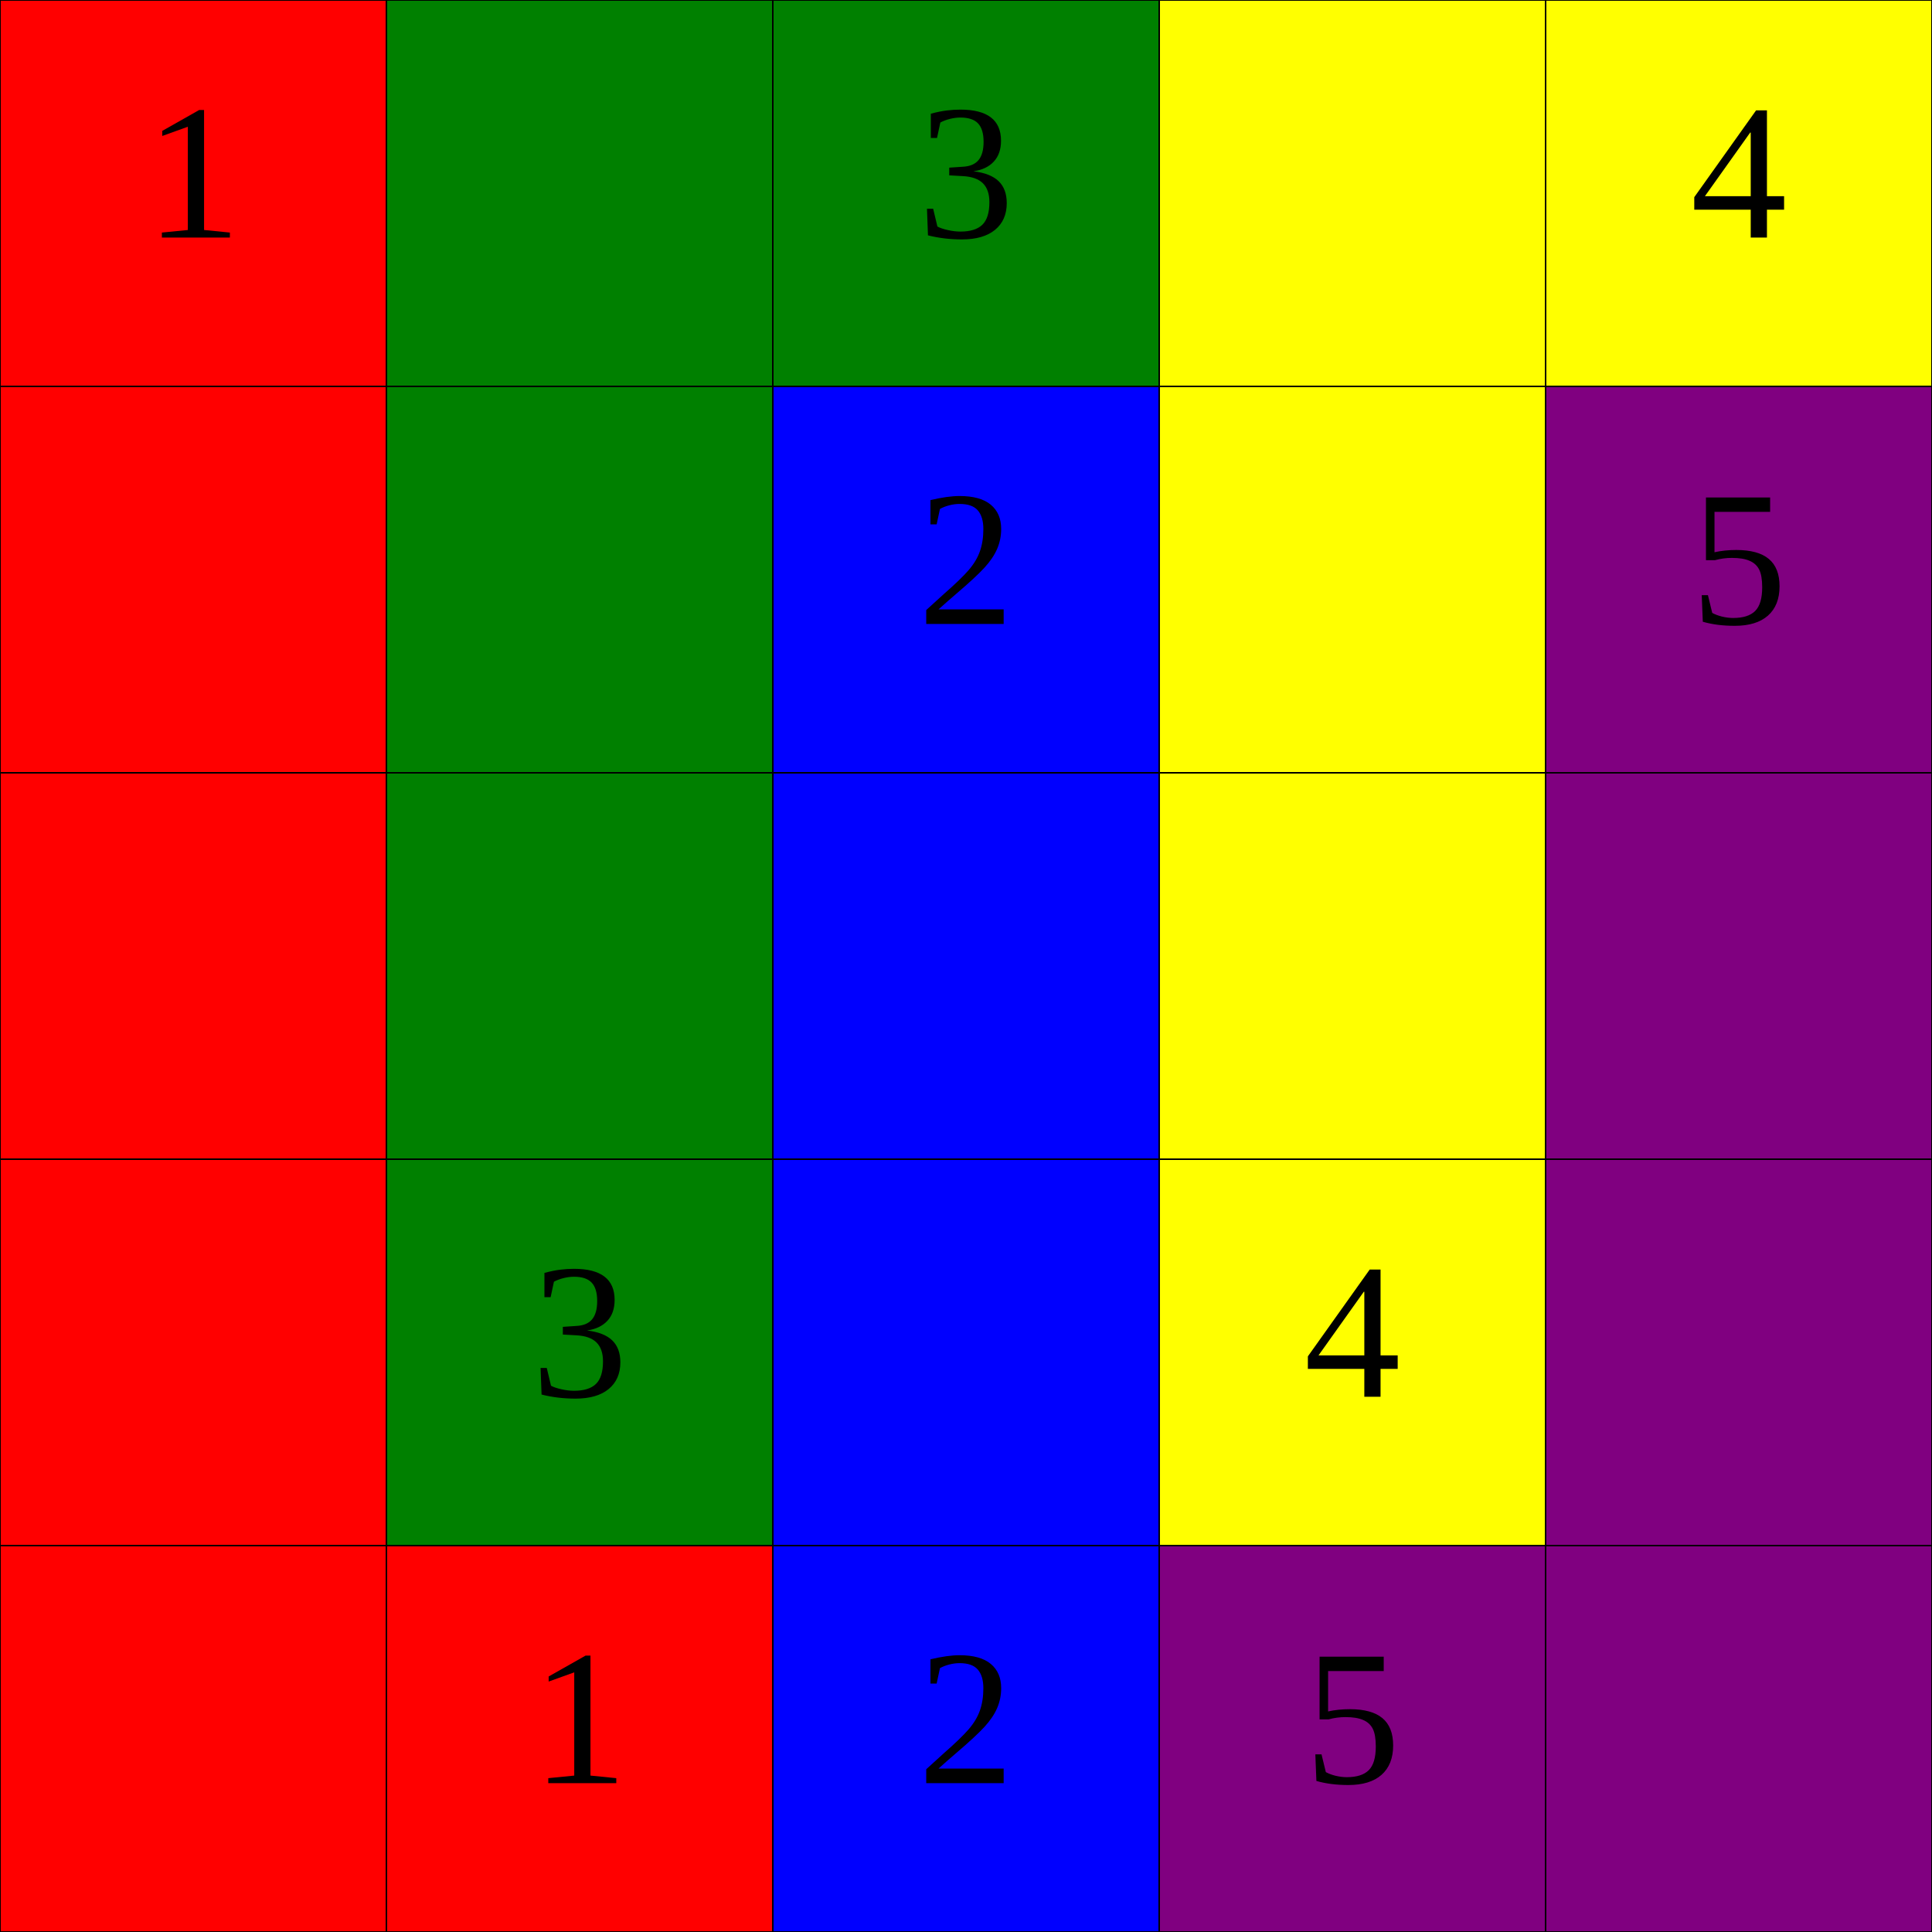
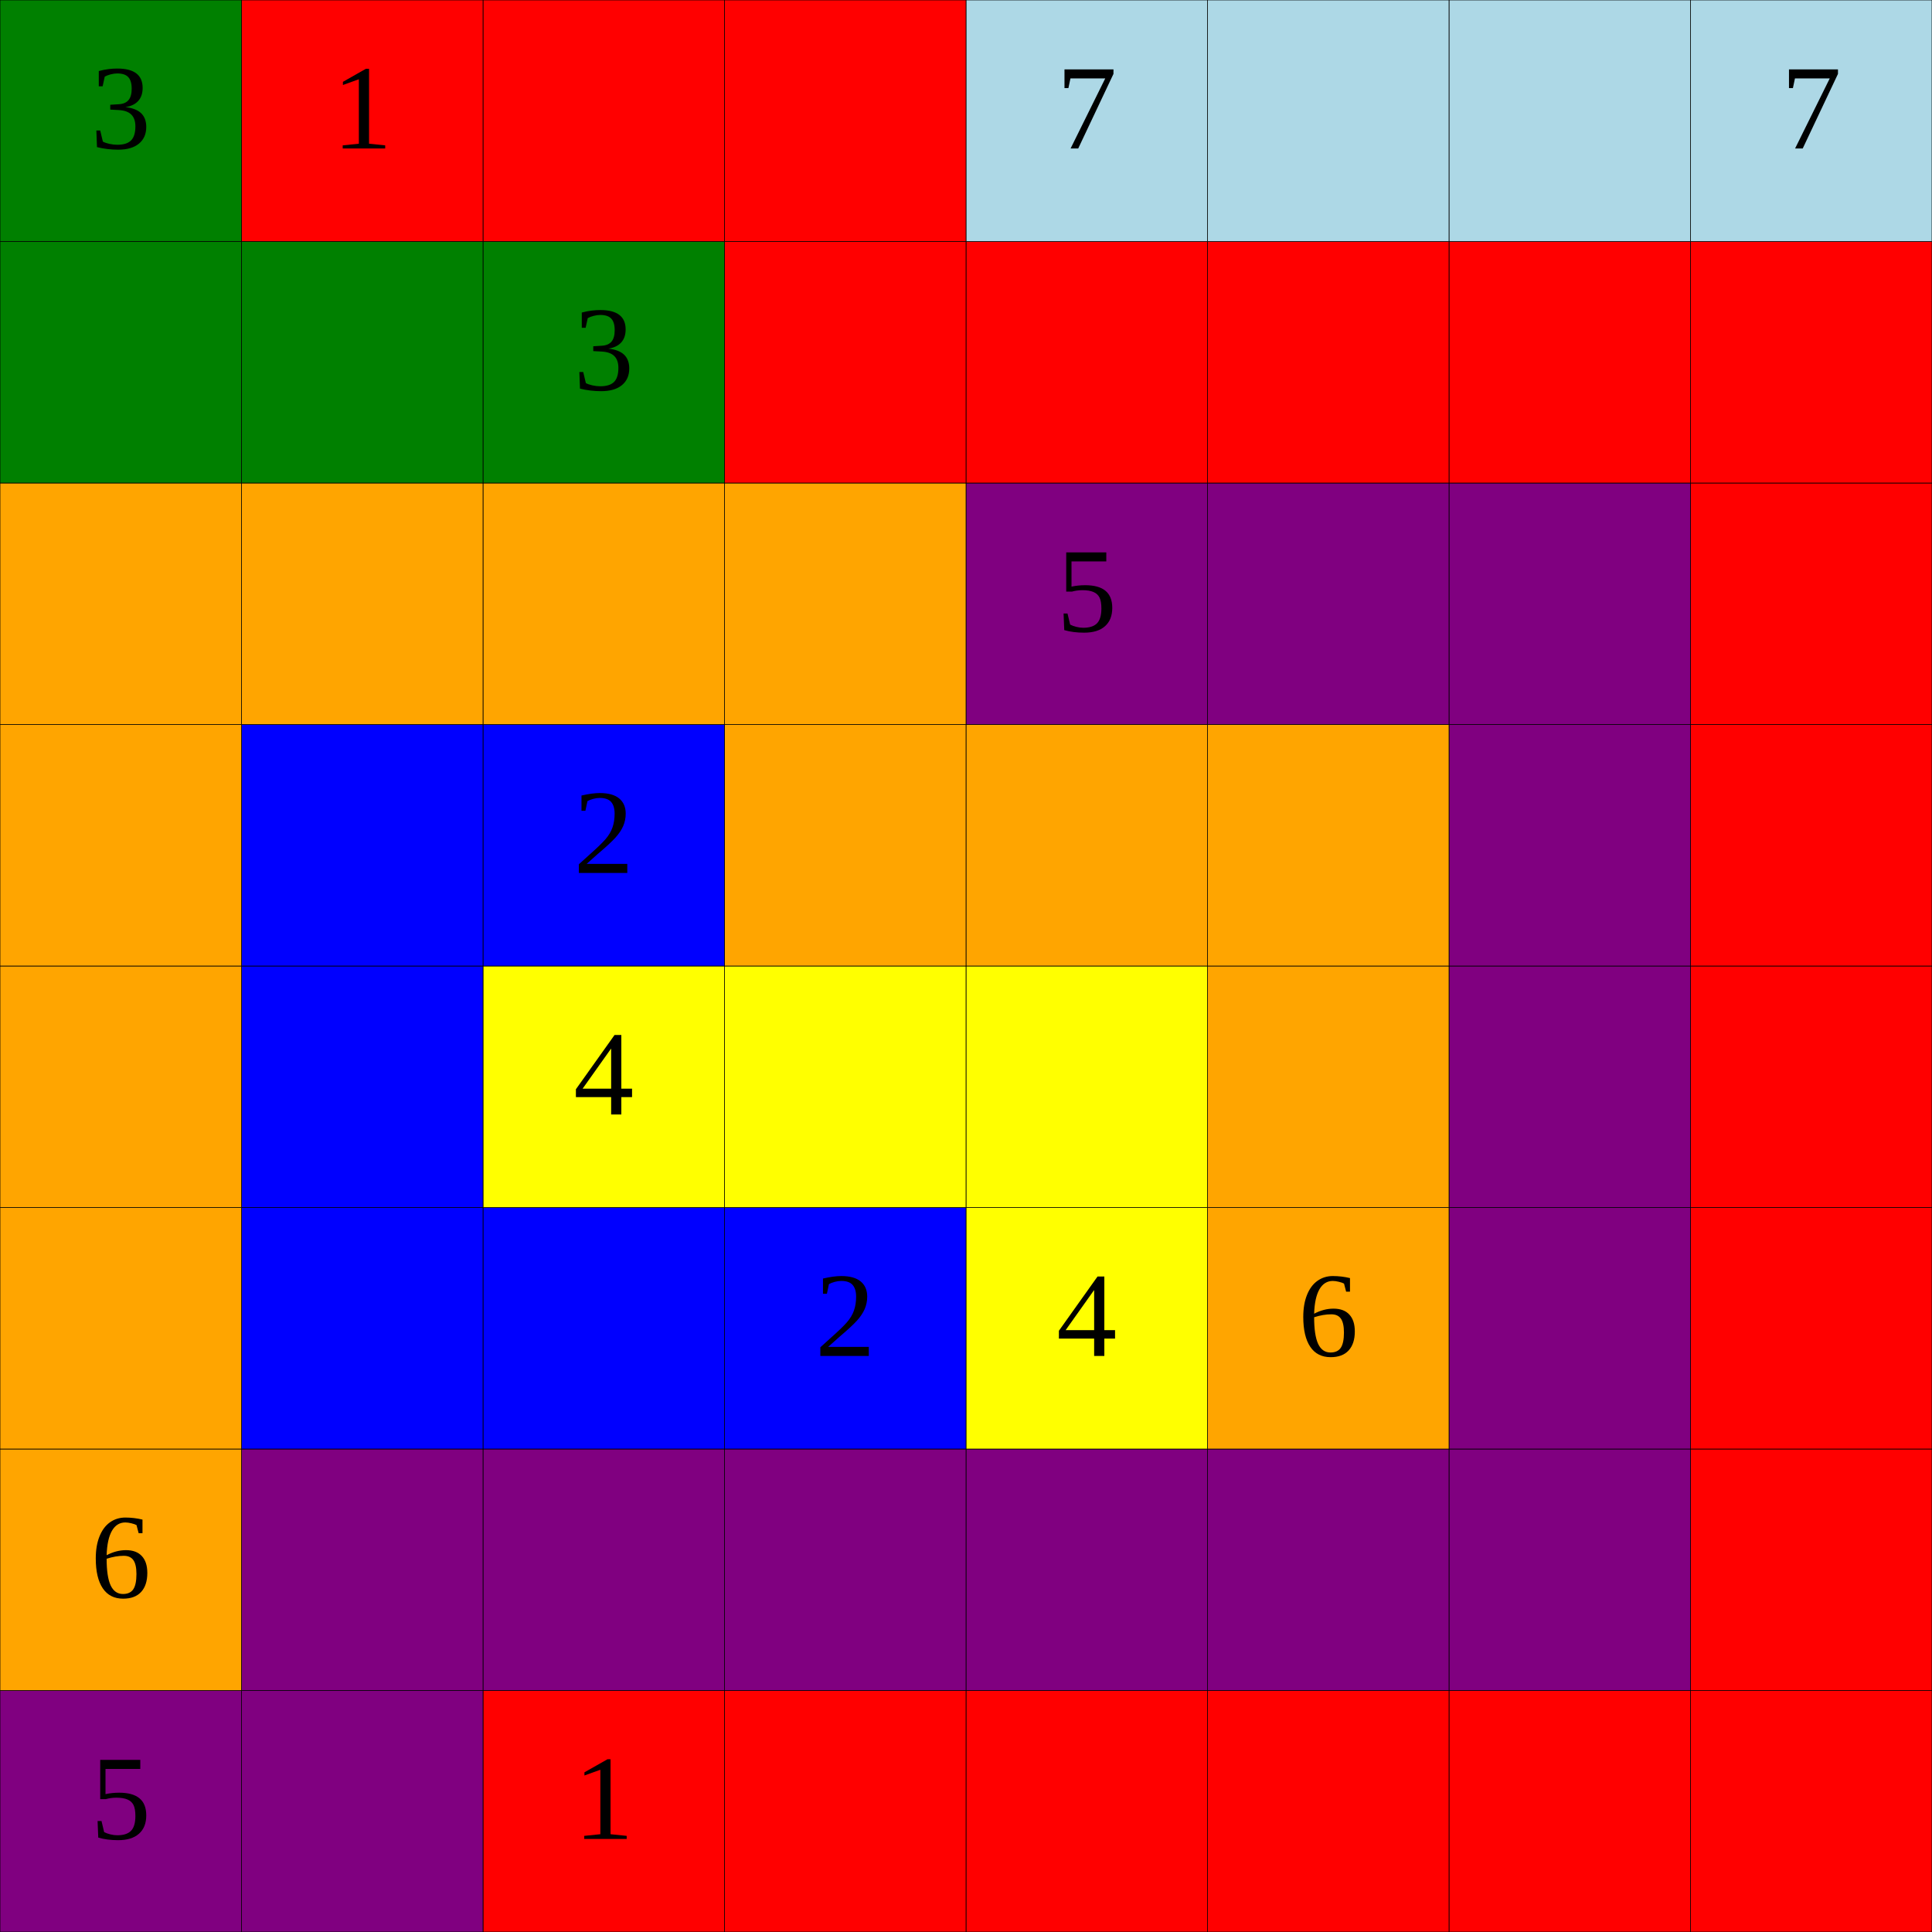
- <svg xmlns="http://www.w3.org/2000/svg" height="400" version="1.1" font-size="1" viewBox="0.0 0.0 400.0 400" width="400" stroke-opacity="1" stroke="rgb(0,0,0)">
+ <svg xmlns="http://www.w3.org/2000/svg" height="400" version="1.1" font-size="1" viewBox="0.0 0.0 400.0 400.0" width="400" stroke-opacity="1" stroke="rgb(0,0,0)">
  <defs />
-   <g stroke-width="0.32" fill-opacity="1.0" fill="rgb(128,0,128)" stroke-linecap="butt" stroke-linejoin="miter" stroke-opacity="1.0" stroke-miterlimit="10.0" stroke="rgb(0,0,0)">
-     <path d="M 400,400 l -0,-80 h -80 l -0,80 Z" />
-   </g>
-   <g stroke-width="0.32" fill-opacity="1.0" fill="rgb(128,0,128)" stroke-linecap="butt" stroke-linejoin="miter" stroke-opacity="1.0" stroke-miterlimit="10.0" stroke="rgb(0,0,0)">
-     <path d="M 320,400 l -0,-80 h -80 l -0,80 Z" />
-   </g>
-   <g stroke-width="1.6" fill-opacity="1.0" fill="rgb(0,0,0)" font-size="40px" stroke-linecap="butt" stroke-linejoin="miter" stroke-opacity="1.0" stroke-miterlimit="10.0" stroke="rgb(0,0,0)">
-     <text dominant-baseline="middle" transform="matrix(1,0,0,1,280,360)" text-anchor="middle" stroke="none">5</text>
-   </g>
-   <g stroke-width="0.32" fill-opacity="1.0" fill="rgb(0,0,255)" stroke-linecap="butt" stroke-linejoin="miter" stroke-opacity="1.0" stroke-miterlimit="10.0" stroke="rgb(0,0,0)">
-     <path d="M 240,400 l -0,-80 h -80 l -0,80 Z" />
-   </g>
-   <g stroke-width="1.6" fill-opacity="1.0" fill="rgb(0,0,0)" font-size="40px" stroke-linecap="butt" stroke-linejoin="miter" stroke-opacity="1.0" stroke-miterlimit="10.0" stroke="rgb(0,0,0)">
-     <text dominant-baseline="middle" transform="matrix(1,0,0,1,200,360)" text-anchor="middle" stroke="none">2</text>
-   </g>
-   <g stroke-width="0.32" fill-opacity="1.0" fill="rgb(255,0,0)" stroke-linecap="butt" stroke-linejoin="miter" stroke-opacity="1.0" stroke-miterlimit="10.0" stroke="rgb(0,0,0)">
-     <path d="M 160,400 l -0,-80 h -80 l -0,80 Z" />
-   </g>
-   <g stroke-width="1.6" fill-opacity="1.0" fill="rgb(0,0,0)" font-size="40px" stroke-linecap="butt" stroke-linejoin="miter" stroke-opacity="1.0" stroke-miterlimit="10.0" stroke="rgb(0,0,0)">
-     <text dominant-baseline="middle" transform="matrix(1,0,0,1,120,360)" text-anchor="middle" stroke="none">1</text>
-   </g>
-   <g stroke-width="0.32" fill-opacity="1.0" fill="rgb(255,0,0)" stroke-linecap="butt" stroke-linejoin="miter" stroke-opacity="1.0" stroke-miterlimit="10.0" stroke="rgb(0,0,0)">
-     <path d="M 80,400 l -0,-80 h -80 l -0,80 Z" />
-   </g>
-   <g stroke-width="0.32" fill-opacity="1.0" fill="rgb(128,0,128)" stroke-linecap="butt" stroke-linejoin="miter" stroke-opacity="1.0" stroke-miterlimit="10.0" stroke="rgb(0,0,0)">
-     <path d="M 400,320 l -0,-80 h -80 l -0,80 Z" />
-   </g>
-   <g stroke-width="0.32" fill-opacity="1.0" fill="rgb(255,255,0)" stroke-linecap="butt" stroke-linejoin="miter" stroke-opacity="1.0" stroke-miterlimit="10.0" stroke="rgb(0,0,0)">
-     <path d="M 320,320 l -0,-80 h -80 l -0,80 Z" />
-   </g>
-   <g stroke-width="1.6" fill-opacity="1.0" fill="rgb(0,0,0)" font-size="40px" stroke-linecap="butt" stroke-linejoin="miter" stroke-opacity="1.0" stroke-miterlimit="10.0" stroke="rgb(0,0,0)">
-     <text dominant-baseline="middle" transform="matrix(1,0,0,1,280,280)" text-anchor="middle" stroke="none">4</text>
-   </g>
-   <g stroke-width="0.32" fill-opacity="1.0" fill="rgb(0,0,255)" stroke-linecap="butt" stroke-linejoin="miter" stroke-opacity="1.0" stroke-miterlimit="10.0" stroke="rgb(0,0,0)">
-     <path d="M 240,320 l -0,-80 h -80 l -0,80 Z" />
-   </g>
-   <g stroke-width="0.32" fill-opacity="1.0" fill="rgb(0,128,0)" stroke-linecap="butt" stroke-linejoin="miter" stroke-opacity="1.0" stroke-miterlimit="10.0" stroke="rgb(0,0,0)">
-     <path d="M 160,320 l -0,-80 h -80 l -0,80 Z" />
-   </g>
-   <g stroke-width="1.6" fill-opacity="1.0" fill="rgb(0,0,0)" font-size="40px" stroke-linecap="butt" stroke-linejoin="miter" stroke-opacity="1.0" stroke-miterlimit="10.0" stroke="rgb(0,0,0)">
-     <text dominant-baseline="middle" transform="matrix(1,0,0,1,120,280)" text-anchor="middle" stroke="none">3</text>
-   </g>
-   <g stroke-width="0.32" fill-opacity="1.0" fill="rgb(255,0,0)" stroke-linecap="butt" stroke-linejoin="miter" stroke-opacity="1.0" stroke-miterlimit="10.0" stroke="rgb(0,0,0)">
-     <path d="M 80,320 l -0,-80 h -80 l -0,80 Z" />
-   </g>
-   <g stroke-width="0.32" fill-opacity="1.0" fill="rgb(128,0,128)" stroke-linecap="butt" stroke-linejoin="miter" stroke-opacity="1.0" stroke-miterlimit="10.0" stroke="rgb(0,0,0)">
-     <path d="M 400,240 l -0,-80 h -80 l -0,80 Z" />
-   </g>
-   <g stroke-width="0.32" fill-opacity="1.0" fill="rgb(255,255,0)" stroke-linecap="butt" stroke-linejoin="miter" stroke-opacity="1.0" stroke-miterlimit="10.0" stroke="rgb(0,0,0)">
-     <path d="M 320,240 l -0,-80 h -80 l -0,80 Z" />
-   </g>
-   <g stroke-width="0.32" fill-opacity="1.0" fill="rgb(0,0,255)" stroke-linecap="butt" stroke-linejoin="miter" stroke-opacity="1.0" stroke-miterlimit="10.0" stroke="rgb(0,0,0)">
-     <path d="M 240,240 l -0,-80 h -80 l -0,80 Z" />
-   </g>
-   <g stroke-width="0.32" fill-opacity="1.0" fill="rgb(0,128,0)" stroke-linecap="butt" stroke-linejoin="miter" stroke-opacity="1.0" stroke-miterlimit="10.0" stroke="rgb(0,0,0)">
-     <path d="M 160,240 l -0,-80 h -80 l -0,80 Z" />
-   </g>
-   <g stroke-width="0.32" fill-opacity="1.0" fill="rgb(255,0,0)" stroke-linecap="butt" stroke-linejoin="miter" stroke-opacity="1.0" stroke-miterlimit="10.0" stroke="rgb(0,0,0)">
-     <path d="M 80,240 l -0,-80 h -80 l -0,80 Z" />
-   </g>
-   <g stroke-width="0.32" fill-opacity="1.0" fill="rgb(128,0,128)" stroke-linecap="butt" stroke-linejoin="miter" stroke-opacity="1.0" stroke-miterlimit="10.0" stroke="rgb(0,0,0)">
-     <path d="M 400,160 l -0,-80 h -80 l -0,80 Z" />
-   </g>
-   <g stroke-width="1.6" fill-opacity="1.0" fill="rgb(0,0,0)" font-size="40px" stroke-linecap="butt" stroke-linejoin="miter" stroke-opacity="1.0" stroke-miterlimit="10.0" stroke="rgb(0,0,0)">
-     <text dominant-baseline="middle" transform="matrix(1,0,0,1,360,120)" text-anchor="middle" stroke="none">5</text>
-   </g>
-   <g stroke-width="0.32" fill-opacity="1.0" fill="rgb(255,255,0)" stroke-linecap="butt" stroke-linejoin="miter" stroke-opacity="1.0" stroke-miterlimit="10.0" stroke="rgb(0,0,0)">
-     <path d="M 320,160 l -0,-80 h -80 l -0,80 Z" />
-   </g>
-   <g stroke-width="0.32" fill-opacity="1.0" fill="rgb(0,0,255)" stroke-linecap="butt" stroke-linejoin="miter" stroke-opacity="1.0" stroke-miterlimit="10.0" stroke="rgb(0,0,0)">
-     <path d="M 240,160 l -0,-80 h -80 l -0,80 Z" />
-   </g>
-   <g stroke-width="1.6" fill-opacity="1.0" fill="rgb(0,0,0)" font-size="40px" stroke-linecap="butt" stroke-linejoin="miter" stroke-opacity="1.0" stroke-miterlimit="10.0" stroke="rgb(0,0,0)">
-     <text dominant-baseline="middle" transform="matrix(1,0,0,1,200,120)" text-anchor="middle" stroke="none">2</text>
-   </g>
-   <g stroke-width="0.32" fill-opacity="1.0" fill="rgb(0,128,0)" stroke-linecap="butt" stroke-linejoin="miter" stroke-opacity="1.0" stroke-miterlimit="10.0" stroke="rgb(0,0,0)">
-     <path d="M 160,160 l -0,-80 h -80 l -0,80 Z" />
-   </g>
-   <g stroke-width="0.32" fill-opacity="1.0" fill="rgb(255,0,0)" stroke-linecap="butt" stroke-linejoin="miter" stroke-opacity="1.0" stroke-miterlimit="10.0" stroke="rgb(0,0,0)">
-     <path d="M 80,160 l -0,-80 h -80 l -0,80 Z" />
-   </g>
-   <g stroke-width="0.32" fill-opacity="1.0" fill="rgb(255,255,0)" stroke-linecap="butt" stroke-linejoin="miter" stroke-opacity="1.0" stroke-miterlimit="10.0" stroke="rgb(0,0,0)">
-     <path d="M 400,80 l -0,-80 h -80 l -0,80 Z" />
-   </g>
-   <g stroke-width="1.6" fill-opacity="1.0" fill="rgb(0,0,0)" font-size="40px" stroke-linecap="butt" stroke-linejoin="miter" stroke-opacity="1.0" stroke-miterlimit="10.0" stroke="rgb(0,0,0)">
-     <text dominant-baseline="middle" transform="matrix(1,0,0,1,360,40)" text-anchor="middle" stroke="none">4</text>
-   </g>
-   <g stroke-width="0.32" fill-opacity="1.0" fill="rgb(255,255,0)" stroke-linecap="butt" stroke-linejoin="miter" stroke-opacity="1.0" stroke-miterlimit="10.0" stroke="rgb(0,0,0)">
-     <path d="M 320,80 l -0,-80 h -80 l -0,80 Z" />
-   </g>
-   <g stroke-width="0.32" fill-opacity="1.0" fill="rgb(0,128,0)" stroke-linecap="butt" stroke-linejoin="miter" stroke-opacity="1.0" stroke-miterlimit="10.0" stroke="rgb(0,0,0)">
-     <path d="M 240,80 l -0,-80 h -80 l -0,80 Z" />
-   </g>
-   <g stroke-width="1.6" fill-opacity="1.0" fill="rgb(0,0,0)" font-size="40px" stroke-linecap="butt" stroke-linejoin="miter" stroke-opacity="1.0" stroke-miterlimit="10.0" stroke="rgb(0,0,0)">
-     <text dominant-baseline="middle" transform="matrix(1,0,0,1,200,40)" text-anchor="middle" stroke="none">3</text>
-   </g>
-   <g stroke-width="0.32" fill-opacity="1.0" fill="rgb(0,128,0)" stroke-linecap="butt" stroke-linejoin="miter" stroke-opacity="1.0" stroke-miterlimit="10.0" stroke="rgb(0,0,0)">
-     <path d="M 160,80 l -0,-80 h -80 l -0,80 Z" />
-   </g>
-   <g stroke-width="0.32" fill-opacity="1.0" fill="rgb(255,0,0)" stroke-linecap="butt" stroke-linejoin="miter" stroke-opacity="1.0" stroke-miterlimit="10.0" stroke="rgb(0,0,0)">
-     <path d="M 80,80 l -0,-80 h -80 l -0,80 Z" />
-   </g>
-   <g stroke-width="1.6" fill-opacity="1.0" fill="rgb(0,0,0)" font-size="40px" stroke-linecap="butt" stroke-linejoin="miter" stroke-opacity="1.0" stroke-miterlimit="10.0" stroke="rgb(0,0,0)">
-     <text dominant-baseline="middle" transform="matrix(1,0,0,1,40,40)" text-anchor="middle" stroke="none">1</text>
+   <g stroke-width="0.125" fill-opacity="1.0" fill="rgb(255,0,0)" stroke-linecap="butt" stroke-linejoin="miter" stroke-opacity="1.0" stroke-miterlimit="10.0" stroke="rgb(0,0,0)">
+     <path d="M 400,400 l -0,-50 h -50 l -0,50 Z" />
+   </g>
+   <g stroke-width="0.125" fill-opacity="1.0" fill="rgb(255,0,0)" stroke-linecap="butt" stroke-linejoin="miter" stroke-opacity="1.0" stroke-miterlimit="10.0" stroke="rgb(0,0,0)">
+     <path d="M 350,400 l -0,-50 h -50 l -0,50 Z" />
+   </g>
+   <g stroke-width="0.125" fill-opacity="1.0" fill="rgb(255,0,0)" stroke-linecap="butt" stroke-linejoin="miter" stroke-opacity="1.0" stroke-miterlimit="10.0" stroke="rgb(0,0,0)">
+     <path d="M 300,400 l -0,-50 h -50 l -0,50 Z" />
+   </g>
+   <g stroke-width="0.125" fill-opacity="1.0" fill="rgb(255,0,0)" stroke-linecap="butt" stroke-linejoin="miter" stroke-opacity="1.0" stroke-miterlimit="10.0" stroke="rgb(0,0,0)">
+     <path d="M 250,400 l -0,-50 h -50 l -0,50 Z" />
+   </g>
+   <g stroke-width="0.125" fill-opacity="1.0" fill="rgb(255,0,0)" stroke-linecap="butt" stroke-linejoin="miter" stroke-opacity="1.0" stroke-miterlimit="10.0" stroke="rgb(0,0,0)">
+     <path d="M 200,400 l -0,-50 h -50 l -0,50 Z" />
+   </g>
+   <g stroke-width="0.125" fill-opacity="1.0" fill="rgb(255,0,0)" stroke-linecap="butt" stroke-linejoin="miter" stroke-opacity="1.0" stroke-miterlimit="10.0" stroke="rgb(0,0,0)">
+     <path d="M 150,400 l -0,-50 h -50 l -0,50 Z" />
+   </g>
+   <g stroke-width="1.6" fill-opacity="1.0" fill="rgb(0,0,0)" font-size="25.0px" stroke-linecap="butt" stroke-linejoin="miter" stroke-opacity="1.0" stroke-miterlimit="10.0" stroke="rgb(0,0,0)">
+     <text dominant-baseline="middle" transform="matrix(1,0,0,1,125,375)" text-anchor="middle" stroke="none">1</text>
+   </g>
+   <g stroke-width="0.125" fill-opacity="1.0" fill="rgb(128,0,128)" stroke-linecap="butt" stroke-linejoin="miter" stroke-opacity="1.0" stroke-miterlimit="10.0" stroke="rgb(0,0,0)">
+     <path d="M 100,400 l -0,-50 h -50 l -0,50 Z" />
+   </g>
+   <g stroke-width="0.125" fill-opacity="1.0" fill="rgb(128,0,128)" stroke-linecap="butt" stroke-linejoin="miter" stroke-opacity="1.0" stroke-miterlimit="10.0" stroke="rgb(0,0,0)">
+     <path d="M 50,400 l -0,-50 h -50 l -0,50 Z" />
+   </g>
+   <g stroke-width="1.6" fill-opacity="1.0" fill="rgb(0,0,0)" font-size="25.0px" stroke-linecap="butt" stroke-linejoin="miter" stroke-opacity="1.0" stroke-miterlimit="10.0" stroke="rgb(0,0,0)">
+     <text dominant-baseline="middle" transform="matrix(1,0,0,1,25,375)" text-anchor="middle" stroke="none">5</text>
+   </g>
+   <g stroke-width="0.125" fill-opacity="1.0" fill="rgb(255,0,0)" stroke-linecap="butt" stroke-linejoin="miter" stroke-opacity="1.0" stroke-miterlimit="10.0" stroke="rgb(0,0,0)">
+     <path d="M 400,350 l -0,-50 h -50 l -0,50 Z" />
+   </g>
+   <g stroke-width="0.125" fill-opacity="1.0" fill="rgb(128,0,128)" stroke-linecap="butt" stroke-linejoin="miter" stroke-opacity="1.0" stroke-miterlimit="10.0" stroke="rgb(0,0,0)">
+     <path d="M 350,350 l -0,-50 h -50 l -0,50 Z" />
+   </g>
+   <g stroke-width="0.125" fill-opacity="1.0" fill="rgb(128,0,128)" stroke-linecap="butt" stroke-linejoin="miter" stroke-opacity="1.0" stroke-miterlimit="10.0" stroke="rgb(0,0,0)">
+     <path d="M 300,350 l -0,-50 h -50 l -0,50 Z" />
+   </g>
+   <g stroke-width="0.125" fill-opacity="1.0" fill="rgb(128,0,128)" stroke-linecap="butt" stroke-linejoin="miter" stroke-opacity="1.0" stroke-miterlimit="10.0" stroke="rgb(0,0,0)">
+     <path d="M 250,350 l -0,-50 h -50 l -0,50 Z" />
+   </g>
+   <g stroke-width="0.125" fill-opacity="1.0" fill="rgb(128,0,128)" stroke-linecap="butt" stroke-linejoin="miter" stroke-opacity="1.0" stroke-miterlimit="10.0" stroke="rgb(0,0,0)">
+     <path d="M 200,350 l -0,-50 h -50 l -0,50 Z" />
+   </g>
+   <g stroke-width="0.125" fill-opacity="1.0" fill="rgb(128,0,128)" stroke-linecap="butt" stroke-linejoin="miter" stroke-opacity="1.0" stroke-miterlimit="10.0" stroke="rgb(0,0,0)">
+     <path d="M 150,350 l -0,-50 h -50 l -0,50 Z" />
+   </g>
+   <g stroke-width="0.125" fill-opacity="1.0" fill="rgb(128,0,128)" stroke-linecap="butt" stroke-linejoin="miter" stroke-opacity="1.0" stroke-miterlimit="10.0" stroke="rgb(0,0,0)">
+     <path d="M 100,350 l -0,-50 h -50 l -0,50 Z" />
+   </g>
+   <g stroke-width="0.125" fill-opacity="1.0" fill="rgb(255,165,0)" stroke-linecap="butt" stroke-linejoin="miter" stroke-opacity="1.0" stroke-miterlimit="10.0" stroke="rgb(0,0,0)">
+     <path d="M 50,350 l -0,-50 h -50 l -0,50 Z" />
+   </g>
+   <g stroke-width="1.6" fill-opacity="1.0" fill="rgb(0,0,0)" font-size="25.0px" stroke-linecap="butt" stroke-linejoin="miter" stroke-opacity="1.0" stroke-miterlimit="10.0" stroke="rgb(0,0,0)">
+     <text dominant-baseline="middle" transform="matrix(1,0,0,1,25,325)" text-anchor="middle" stroke="none">6</text>
+   </g>
+   <g stroke-width="0.125" fill-opacity="1.0" fill="rgb(255,0,0)" stroke-linecap="butt" stroke-linejoin="miter" stroke-opacity="1.0" stroke-miterlimit="10.0" stroke="rgb(0,0,0)">
+     <path d="M 400,300 l -0,-50 h -50 l -0,50 Z" />
+   </g>
+   <g stroke-width="0.125" fill-opacity="1.0" fill="rgb(128,0,128)" stroke-linecap="butt" stroke-linejoin="miter" stroke-opacity="1.0" stroke-miterlimit="10.0" stroke="rgb(0,0,0)">
+     <path d="M 350,300 l -0,-50 h -50 l -0,50 Z" />
+   </g>
+   <g stroke-width="0.125" fill-opacity="1.0" fill="rgb(255,165,0)" stroke-linecap="butt" stroke-linejoin="miter" stroke-opacity="1.0" stroke-miterlimit="10.0" stroke="rgb(0,0,0)">
+     <path d="M 300,300 l -0,-50 h -50 l -0,50 Z" />
+   </g>
+   <g stroke-width="1.6" fill-opacity="1.0" fill="rgb(0,0,0)" font-size="25.0px" stroke-linecap="butt" stroke-linejoin="miter" stroke-opacity="1.0" stroke-miterlimit="10.0" stroke="rgb(0,0,0)">
+     <text dominant-baseline="middle" transform="matrix(1,0,0,1,275,275)" text-anchor="middle" stroke="none">6</text>
+   </g>
+   <g stroke-width="0.125" fill-opacity="1.0" fill="rgb(255,255,0)" stroke-linecap="butt" stroke-linejoin="miter" stroke-opacity="1.0" stroke-miterlimit="10.0" stroke="rgb(0,0,0)">
+     <path d="M 250,300 l -0,-50 h -50 l -0,50 Z" />
+   </g>
+   <g stroke-width="1.6" fill-opacity="1.0" fill="rgb(0,0,0)" font-size="25.0px" stroke-linecap="butt" stroke-linejoin="miter" stroke-opacity="1.0" stroke-miterlimit="10.0" stroke="rgb(0,0,0)">
+     <text dominant-baseline="middle" transform="matrix(1,0,0,1,225,275)" text-anchor="middle" stroke="none">4</text>
+   </g>
+   <g stroke-width="0.125" fill-opacity="1.0" fill="rgb(0,0,255)" stroke-linecap="butt" stroke-linejoin="miter" stroke-opacity="1.0" stroke-miterlimit="10.0" stroke="rgb(0,0,0)">
+     <path d="M 200,300 l -0,-50 h -50 l -0,50 Z" />
+   </g>
+   <g stroke-width="1.6" fill-opacity="1.0" fill="rgb(0,0,0)" font-size="25.0px" stroke-linecap="butt" stroke-linejoin="miter" stroke-opacity="1.0" stroke-miterlimit="10.0" stroke="rgb(0,0,0)">
+     <text dominant-baseline="middle" transform="matrix(1,0,0,1,175,275)" text-anchor="middle" stroke="none">2</text>
+   </g>
+   <g stroke-width="0.125" fill-opacity="1.0" fill="rgb(0,0,255)" stroke-linecap="butt" stroke-linejoin="miter" stroke-opacity="1.0" stroke-miterlimit="10.0" stroke="rgb(0,0,0)">
+     <path d="M 150,300 l -0,-50 h -50 l -0,50 Z" />
+   </g>
+   <g stroke-width="0.125" fill-opacity="1.0" fill="rgb(0,0,255)" stroke-linecap="butt" stroke-linejoin="miter" stroke-opacity="1.0" stroke-miterlimit="10.0" stroke="rgb(0,0,0)">
+     <path d="M 100,300 l -0,-50 h -50 l -0,50 Z" />
+   </g>
+   <g stroke-width="0.125" fill-opacity="1.0" fill="rgb(255,165,0)" stroke-linecap="butt" stroke-linejoin="miter" stroke-opacity="1.0" stroke-miterlimit="10.0" stroke="rgb(0,0,0)">
+     <path d="M 50,300 l -0,-50 h -50 l -0,50 Z" />
+   </g>
+   <g stroke-width="0.125" fill-opacity="1.0" fill="rgb(255,0,0)" stroke-linecap="butt" stroke-linejoin="miter" stroke-opacity="1.0" stroke-miterlimit="10.0" stroke="rgb(0,0,0)">
+     <path d="M 400,250 l -0,-50 h -50 l -0,50 Z" />
+   </g>
+   <g stroke-width="0.125" fill-opacity="1.0" fill="rgb(128,0,128)" stroke-linecap="butt" stroke-linejoin="miter" stroke-opacity="1.0" stroke-miterlimit="10.0" stroke="rgb(0,0,0)">
+     <path d="M 350,250 l -0,-50 h -50 l -0,50 Z" />
+   </g>
+   <g stroke-width="0.125" fill-opacity="1.0" fill="rgb(255,165,0)" stroke-linecap="butt" stroke-linejoin="miter" stroke-opacity="1.0" stroke-miterlimit="10.0" stroke="rgb(0,0,0)">
+     <path d="M 300,250 l -0,-50 h -50 l -0,50 Z" />
+   </g>
+   <g stroke-width="0.125" fill-opacity="1.0" fill="rgb(255,255,0)" stroke-linecap="butt" stroke-linejoin="miter" stroke-opacity="1.0" stroke-miterlimit="10.0" stroke="rgb(0,0,0)">
+     <path d="M 250,250 l -0,-50 h -50 l -0,50 Z" />
+   </g>
+   <g stroke-width="0.125" fill-opacity="1.0" fill="rgb(255,255,0)" stroke-linecap="butt" stroke-linejoin="miter" stroke-opacity="1.0" stroke-miterlimit="10.0" stroke="rgb(0,0,0)">
+     <path d="M 200,250 l -0,-50 h -50 l -0,50 Z" />
+   </g>
+   <g stroke-width="0.125" fill-opacity="1.0" fill="rgb(255,255,0)" stroke-linecap="butt" stroke-linejoin="miter" stroke-opacity="1.0" stroke-miterlimit="10.0" stroke="rgb(0,0,0)">
+     <path d="M 150,250 l -0,-50 h -50 l -0,50 Z" />
+   </g>
+   <g stroke-width="1.6" fill-opacity="1.0" fill="rgb(0,0,0)" font-size="25.0px" stroke-linecap="butt" stroke-linejoin="miter" stroke-opacity="1.0" stroke-miterlimit="10.0" stroke="rgb(0,0,0)">
+     <text dominant-baseline="middle" transform="matrix(1,0,0,1,125,225)" text-anchor="middle" stroke="none">4</text>
+   </g>
+   <g stroke-width="0.125" fill-opacity="1.0" fill="rgb(0,0,255)" stroke-linecap="butt" stroke-linejoin="miter" stroke-opacity="1.0" stroke-miterlimit="10.0" stroke="rgb(0,0,0)">
+     <path d="M 100,250 l -0,-50 h -50 l -0,50 Z" />
+   </g>
+   <g stroke-width="0.125" fill-opacity="1.0" fill="rgb(255,165,0)" stroke-linecap="butt" stroke-linejoin="miter" stroke-opacity="1.0" stroke-miterlimit="10.0" stroke="rgb(0,0,0)">
+     <path d="M 50,250 l -0,-50 h -50 l -0,50 Z" />
+   </g>
+   <g stroke-width="0.125" fill-opacity="1.0" fill="rgb(255,0,0)" stroke-linecap="butt" stroke-linejoin="miter" stroke-opacity="1.0" stroke-miterlimit="10.0" stroke="rgb(0,0,0)">
+     <path d="M 400,200 l -0,-50 h -50 l -0,50 Z" />
+   </g>
+   <g stroke-width="0.125" fill-opacity="1.0" fill="rgb(128,0,128)" stroke-linecap="butt" stroke-linejoin="miter" stroke-opacity="1.0" stroke-miterlimit="10.0" stroke="rgb(0,0,0)">
+     <path d="M 350,200 l -0,-50 h -50 l -0,50 Z" />
+   </g>
+   <g stroke-width="0.125" fill-opacity="1.0" fill="rgb(255,165,0)" stroke-linecap="butt" stroke-linejoin="miter" stroke-opacity="1.0" stroke-miterlimit="10.0" stroke="rgb(0,0,0)">
+     <path d="M 300,200 l -0,-50 h -50 l -0,50 Z" />
+   </g>
+   <g stroke-width="0.125" fill-opacity="1.0" fill="rgb(255,165,0)" stroke-linecap="butt" stroke-linejoin="miter" stroke-opacity="1.0" stroke-miterlimit="10.0" stroke="rgb(0,0,0)">
+     <path d="M 250,200 l -0,-50 h -50 l -0,50 Z" />
+   </g>
+   <g stroke-width="0.125" fill-opacity="1.0" fill="rgb(255,165,0)" stroke-linecap="butt" stroke-linejoin="miter" stroke-opacity="1.0" stroke-miterlimit="10.0" stroke="rgb(0,0,0)">
+     <path d="M 200,200 l -0,-50 h -50 l -0,50 Z" />
+   </g>
+   <g stroke-width="0.125" fill-opacity="1.0" fill="rgb(0,0,255)" stroke-linecap="butt" stroke-linejoin="miter" stroke-opacity="1.0" stroke-miterlimit="10.0" stroke="rgb(0,0,0)">
+     <path d="M 150,200 l -0,-50 h -50 l -0,50 Z" />
+   </g>
+   <g stroke-width="1.6" fill-opacity="1.0" fill="rgb(0,0,0)" font-size="25.0px" stroke-linecap="butt" stroke-linejoin="miter" stroke-opacity="1.0" stroke-miterlimit="10.0" stroke="rgb(0,0,0)">
+     <text dominant-baseline="middle" transform="matrix(1,0,0,1,125,175)" text-anchor="middle" stroke="none">2</text>
+   </g>
+   <g stroke-width="0.125" fill-opacity="1.0" fill="rgb(0,0,255)" stroke-linecap="butt" stroke-linejoin="miter" stroke-opacity="1.0" stroke-miterlimit="10.0" stroke="rgb(0,0,0)">
+     <path d="M 100,200 l -0,-50 h -50 l -0,50 Z" />
+   </g>
+   <g stroke-width="0.125" fill-opacity="1.0" fill="rgb(255,165,0)" stroke-linecap="butt" stroke-linejoin="miter" stroke-opacity="1.0" stroke-miterlimit="10.0" stroke="rgb(0,0,0)">
+     <path d="M 50,200 l -0,-50 h -50 l -0,50 Z" />
+   </g>
+   <g stroke-width="0.125" fill-opacity="1.0" fill="rgb(255,0,0)" stroke-linecap="butt" stroke-linejoin="miter" stroke-opacity="1.0" stroke-miterlimit="10.0" stroke="rgb(0,0,0)">
+     <path d="M 400,150 l -0,-50 h -50 l -0,50 Z" />
+   </g>
+   <g stroke-width="0.125" fill-opacity="1.0" fill="rgb(128,0,128)" stroke-linecap="butt" stroke-linejoin="miter" stroke-opacity="1.0" stroke-miterlimit="10.0" stroke="rgb(0,0,0)">
+     <path d="M 350,150 l -0,-50 h -50 l -0,50 Z" />
+   </g>
+   <g stroke-width="0.125" fill-opacity="1.0" fill="rgb(128,0,128)" stroke-linecap="butt" stroke-linejoin="miter" stroke-opacity="1.0" stroke-miterlimit="10.0" stroke="rgb(0,0,0)">
+     <path d="M 300,150 l -0,-50 h -50 l -0,50 Z" />
+   </g>
+   <g stroke-width="0.125" fill-opacity="1.0" fill="rgb(128,0,128)" stroke-linecap="butt" stroke-linejoin="miter" stroke-opacity="1.0" stroke-miterlimit="10.0" stroke="rgb(0,0,0)">
+     <path d="M 250,150 l -0,-50 h -50 l -0,50 Z" />
+   </g>
+   <g stroke-width="1.6" fill-opacity="1.0" fill="rgb(0,0,0)" font-size="25.0px" stroke-linecap="butt" stroke-linejoin="miter" stroke-opacity="1.0" stroke-miterlimit="10.0" stroke="rgb(0,0,0)">
+     <text dominant-baseline="middle" transform="matrix(1,0,0,1,225,125)" text-anchor="middle" stroke="none">5</text>
+   </g>
+   <g stroke-width="0.125" fill-opacity="1.0" fill="rgb(255,165,0)" stroke-linecap="butt" stroke-linejoin="miter" stroke-opacity="1.0" stroke-miterlimit="10.0" stroke="rgb(0,0,0)">
+     <path d="M 200,150 l -0,-50 h -50 l -0,50 Z" />
+   </g>
+   <g stroke-width="0.125" fill-opacity="1.0" fill="rgb(255,165,0)" stroke-linecap="butt" stroke-linejoin="miter" stroke-opacity="1.0" stroke-miterlimit="10.0" stroke="rgb(0,0,0)">
+     <path d="M 150,150 l -0,-50 h -50 l -0,50 Z" />
+   </g>
+   <g stroke-width="0.125" fill-opacity="1.0" fill="rgb(255,165,0)" stroke-linecap="butt" stroke-linejoin="miter" stroke-opacity="1.0" stroke-miterlimit="10.0" stroke="rgb(0,0,0)">
+     <path d="M 100,150 l -0,-50 h -50 l -0,50 Z" />
+   </g>
+   <g stroke-width="0.125" fill-opacity="1.0" fill="rgb(255,165,0)" stroke-linecap="butt" stroke-linejoin="miter" stroke-opacity="1.0" stroke-miterlimit="10.0" stroke="rgb(0,0,0)">
+     <path d="M 50,150 l -0,-50 h -50 l -0,50 Z" />
+   </g>
+   <g stroke-width="0.125" fill-opacity="1.0" fill="rgb(255,0,0)" stroke-linecap="butt" stroke-linejoin="miter" stroke-opacity="1.0" stroke-miterlimit="10.0" stroke="rgb(0,0,0)">
+     <path d="M 400,100 l -0,-50 h -50 l -0,50 Z" />
+   </g>
+   <g stroke-width="0.125" fill-opacity="1.0" fill="rgb(255,0,0)" stroke-linecap="butt" stroke-linejoin="miter" stroke-opacity="1.0" stroke-miterlimit="10.0" stroke="rgb(0,0,0)">
+     <path d="M 350,100 l -0,-50 h -50 l -0,50 Z" />
+   </g>
+   <g stroke-width="0.125" fill-opacity="1.0" fill="rgb(255,0,0)" stroke-linecap="butt" stroke-linejoin="miter" stroke-opacity="1.0" stroke-miterlimit="10.0" stroke="rgb(0,0,0)">
+     <path d="M 300,100 l -0,-50 h -50 l -0,50 Z" />
+   </g>
+   <g stroke-width="0.125" fill-opacity="1.0" fill="rgb(255,0,0)" stroke-linecap="butt" stroke-linejoin="miter" stroke-opacity="1.0" stroke-miterlimit="10.0" stroke="rgb(0,0,0)">
+     <path d="M 250,100 l -0,-50 h -50 l -0,50 Z" />
+   </g>
+   <g stroke-width="0.125" fill-opacity="1.0" fill="rgb(255,0,0)" stroke-linecap="butt" stroke-linejoin="miter" stroke-opacity="1.0" stroke-miterlimit="10.0" stroke="rgb(0,0,0)">
+     <path d="M 200,100 l -0,-50 h -50 l -0,50 Z" />
+   </g>
+   <g stroke-width="0.125" fill-opacity="1.0" fill="rgb(0,128,0)" stroke-linecap="butt" stroke-linejoin="miter" stroke-opacity="1.0" stroke-miterlimit="10.0" stroke="rgb(0,0,0)">
+     <path d="M 150,100 l -0,-50 h -50 l -0,50 Z" />
+   </g>
+   <g stroke-width="1.6" fill-opacity="1.0" fill="rgb(0,0,0)" font-size="25.0px" stroke-linecap="butt" stroke-linejoin="miter" stroke-opacity="1.0" stroke-miterlimit="10.0" stroke="rgb(0,0,0)">
+     <text dominant-baseline="middle" transform="matrix(1,0,0,1,125,75)" text-anchor="middle" stroke="none">3</text>
+   </g>
+   <g stroke-width="0.125" fill-opacity="1.0" fill="rgb(0,128,0)" stroke-linecap="butt" stroke-linejoin="miter" stroke-opacity="1.0" stroke-miterlimit="10.0" stroke="rgb(0,0,0)">
+     <path d="M 100,100 l -0,-50 h -50 l -0,50 Z" />
+   </g>
+   <g stroke-width="0.125" fill-opacity="1.0" fill="rgb(0,128,0)" stroke-linecap="butt" stroke-linejoin="miter" stroke-opacity="1.0" stroke-miterlimit="10.0" stroke="rgb(0,0,0)">
+     <path d="M 50,100 l -0,-50 h -50 l -0,50 Z" />
+   </g>
+   <g stroke-width="0.125" fill-opacity="1.0" fill="rgb(173,216,230)" stroke-linecap="butt" stroke-linejoin="miter" stroke-opacity="1.0" stroke-miterlimit="10.0" stroke="rgb(0,0,0)">
+     <path d="M 400,50 l -0,-50 h -50 l -0,50 Z" />
+   </g>
+   <g stroke-width="1.6" fill-opacity="1.0" fill="rgb(0,0,0)" font-size="25.0px" stroke-linecap="butt" stroke-linejoin="miter" stroke-opacity="1.0" stroke-miterlimit="10.0" stroke="rgb(0,0,0)">
+     <text dominant-baseline="middle" transform="matrix(1,0,0,1,375,25)" text-anchor="middle" stroke="none">7</text>
+   </g>
+   <g stroke-width="0.125" fill-opacity="1.0" fill="rgb(173,216,230)" stroke-linecap="butt" stroke-linejoin="miter" stroke-opacity="1.0" stroke-miterlimit="10.0" stroke="rgb(0,0,0)">
+     <path d="M 350,50 l -0,-50 h -50 l -0,50 Z" />
+   </g>
+   <g stroke-width="0.125" fill-opacity="1.0" fill="rgb(173,216,230)" stroke-linecap="butt" stroke-linejoin="miter" stroke-opacity="1.0" stroke-miterlimit="10.0" stroke="rgb(0,0,0)">
+     <path d="M 300,50 l -0,-50 h -50 l -0,50 Z" />
+   </g>
+   <g stroke-width="0.125" fill-opacity="1.0" fill="rgb(173,216,230)" stroke-linecap="butt" stroke-linejoin="miter" stroke-opacity="1.0" stroke-miterlimit="10.0" stroke="rgb(0,0,0)">
+     <path d="M 250,50 l -0,-50 h -50 l -0,50 Z" />
+   </g>
+   <g stroke-width="1.6" fill-opacity="1.0" fill="rgb(0,0,0)" font-size="25.0px" stroke-linecap="butt" stroke-linejoin="miter" stroke-opacity="1.0" stroke-miterlimit="10.0" stroke="rgb(0,0,0)">
+     <text dominant-baseline="middle" transform="matrix(1,0,0,1,225,25)" text-anchor="middle" stroke="none">7</text>
+   </g>
+   <g stroke-width="0.125" fill-opacity="1.0" fill="rgb(255,0,0)" stroke-linecap="butt" stroke-linejoin="miter" stroke-opacity="1.0" stroke-miterlimit="10.0" stroke="rgb(0,0,0)">
+     <path d="M 200,50 l -0,-50 h -50 l -0,50 Z" />
+   </g>
+   <g stroke-width="0.125" fill-opacity="1.0" fill="rgb(255,0,0)" stroke-linecap="butt" stroke-linejoin="miter" stroke-opacity="1.0" stroke-miterlimit="10.0" stroke="rgb(0,0,0)">
+     <path d="M 150,50 l -0,-50 h -50 l -0,50 Z" />
+   </g>
+   <g stroke-width="0.125" fill-opacity="1.0" fill="rgb(255,0,0)" stroke-linecap="butt" stroke-linejoin="miter" stroke-opacity="1.0" stroke-miterlimit="10.0" stroke="rgb(0,0,0)">
+     <path d="M 100,50 l -0,-50 h -50 l -0,50 Z" />
+   </g>
+   <g stroke-width="1.6" fill-opacity="1.0" fill="rgb(0,0,0)" font-size="25.0px" stroke-linecap="butt" stroke-linejoin="miter" stroke-opacity="1.0" stroke-miterlimit="10.0" stroke="rgb(0,0,0)">
+     <text dominant-baseline="middle" transform="matrix(1,0,0,1,75,25)" text-anchor="middle" stroke="none">1</text>
+   </g>
+   <g stroke-width="0.125" fill-opacity="1.0" fill="rgb(0,128,0)" stroke-linecap="butt" stroke-linejoin="miter" stroke-opacity="1.0" stroke-miterlimit="10.0" stroke="rgb(0,0,0)">
+     <path d="M 50,50 l -0,-50 h -50 l -0,50 Z" />
+   </g>
+   <g stroke-width="1.6" fill-opacity="1.0" fill="rgb(0,0,0)" font-size="25.0px" stroke-linecap="butt" stroke-linejoin="miter" stroke-opacity="1.0" stroke-miterlimit="10.0" stroke="rgb(0,0,0)">
+     <text dominant-baseline="middle" transform="matrix(1,0,0,1,25,25)" text-anchor="middle" stroke="none">3</text>
  </g>
</svg>
